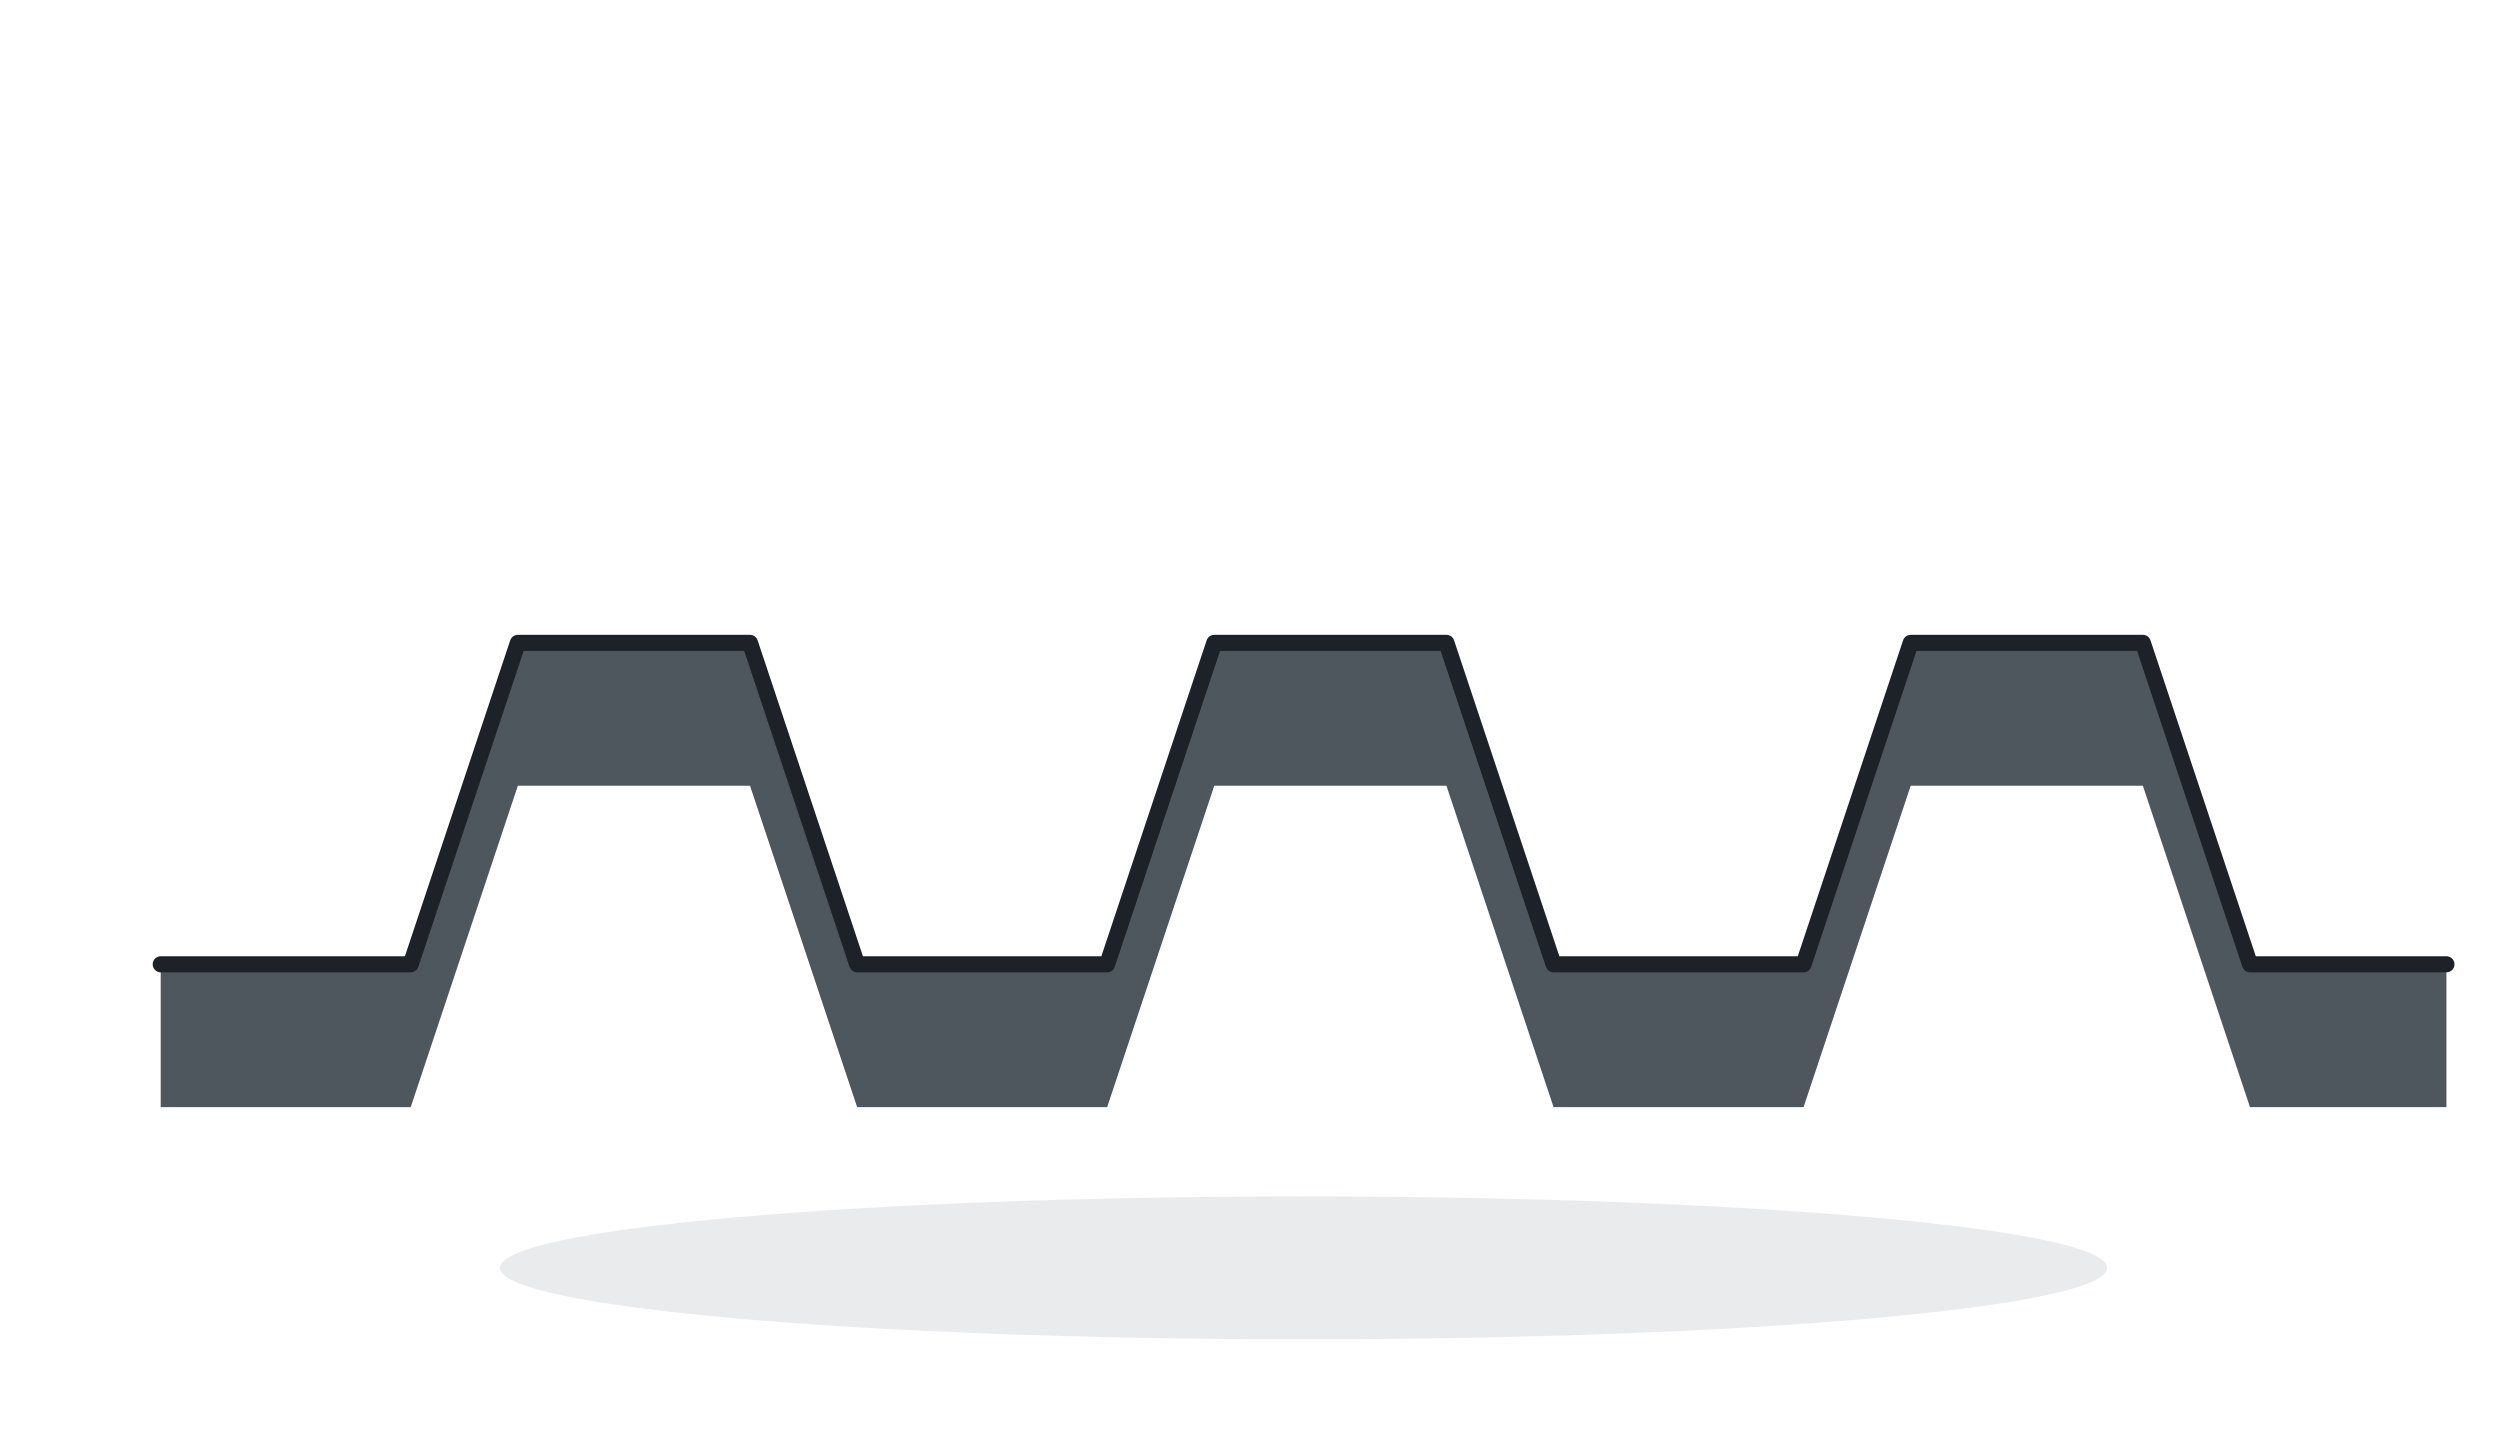
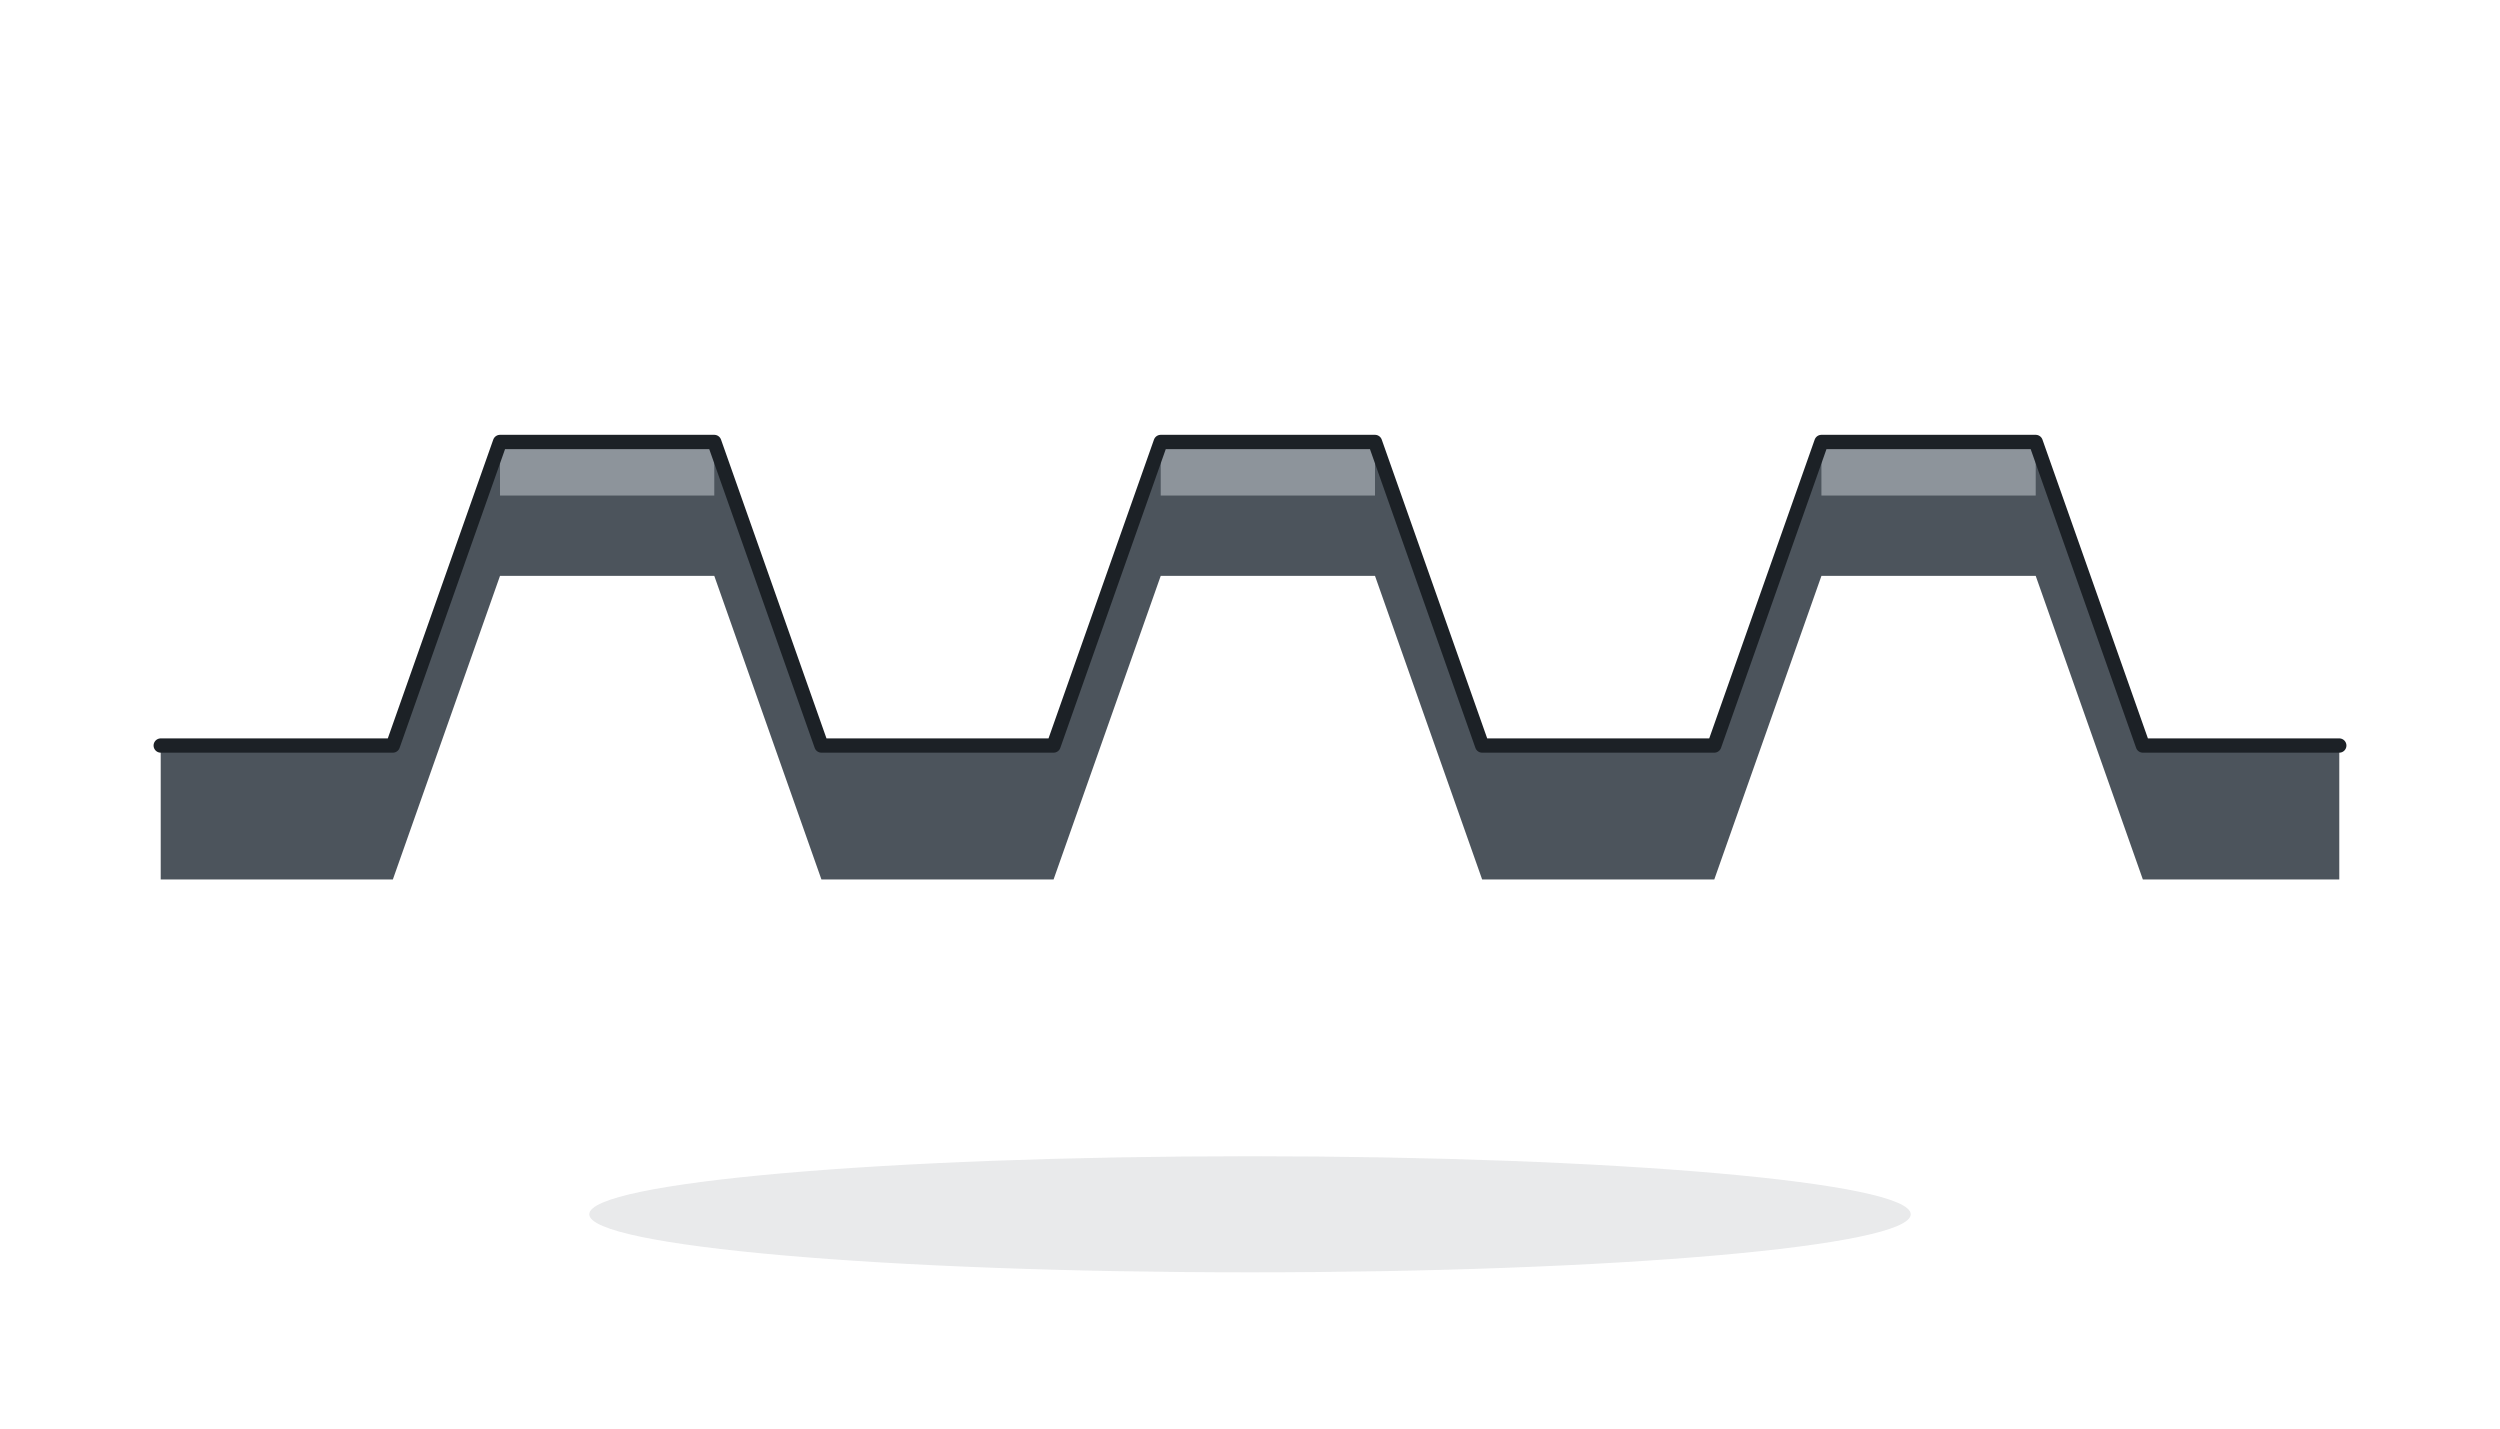
<svg xmlns="http://www.w3.org/2000/svg" viewBox="0 0 280 160">
-   <ellipse cx="146" cy="142" rx="90" ry="8" fill="#1b2430" opacity="0.09" />
-   <path d="M 18.0 108.0 L 46.0 108.0 L 58.0 72.0 L 84.0 72.0 L 96.0 108.0 L 124.0 108.0 L 136.0 72.0 L 162.0 72.0 L 174.0 108.0 L 202.0 108.0 L 214.0 72.0 L 240.0 72.0 L 252.0 108.0 L 274.0 108.0 L 274.0 124.0 L 252.0 124.0 L 240.0 88.0 L 214.0 88.0 L 202.0 124.0 L 174.0 124.0 L 162.0 88.0 L 136.0 88.0 L 124.0 124.0 L 96.0 124.0 L 84.0 88.0 L 58.0 88.0 L 46.0 124.0 L 18.0 124.0 Z" fill="#4e565e" />
-   <path d="M 18.0 108.0 L 46.0 108.0 L 58.0 72.0 L 84.0 72.0 L 96.0 108.0 L 124.0 108.0 L 136.0 72.0 L 162.0 72.0 L 174.0 108.0 L 202.0 108.0 L 214.0 72.0 L 240.0 72.0 L 252.0 108.0 L 274.0 108.0" fill="none" stroke="#1c2228" stroke-width="1.8" stroke-linejoin="round" stroke-linecap="round" />
+   <ellipse cx="140" cy="136" rx="74" ry="6.5" fill="#1b2430" opacity="0.10" />
+   <g transform="translate(-6.0 -24.5)">
+     <path d="M 24.0 108.0 L 50.0 108.0 L 62.0 74.0 L 86.0 74.0 L 98.0 108.0 L 124.0 108.0 L 136.0 74.0 L 160.0 74.0 L 172.0 108.0 L 198.0 108.0 L 210.0 74.0 L 234.0 74.0 L 246.0 108.0 L 268.0 108.0 L 268.0 123.0 L 246.0 123.0 L 234.0 89.0 L 210.0 89.0 L 198.0 123.0 L 172.0 123.0 L 160.0 89.0 L 136.0 89.0 L 124.0 123.0 L 98.0 123.0 L 86.0 89.0 L 62.0 89.0 L 50.0 123.0 L 24.0 123.0 Z" fill="#4c545c" />
+     <path d="M 62.0 74.0 L 86.0 74.0 L 86.0 80.0 L 62.0 80.0 Z" fill="#8d949b" />
+     <path d="M 136.0 74.0 L 160.0 74.0 L 160.0 80.0 L 136.0 80.0 Z" fill="#8d949b" />
+     <path d="M 210.0 74.0 L 234.0 74.0 L 234.0 80.0 L 210.0 80.0 Z" fill="#8d949b" />
+     <path d="M 24.0 108.0 L 50.0 108.0 L 62.0 74.0 L 86.0 74.0 L 98.0 108.0 L 124.0 108.0 L 136.0 74.0 L 160.0 74.0 L 172.0 108.0 L 198.0 108.0 L 210.0 74.0 L 234.0 74.0 L 246.0 108.0 L 268.0 108.0" fill="none" stroke="#1c2126" stroke-width="1.6" stroke-linejoin="round" stroke-linecap="round" />
+   </g>
</svg>
